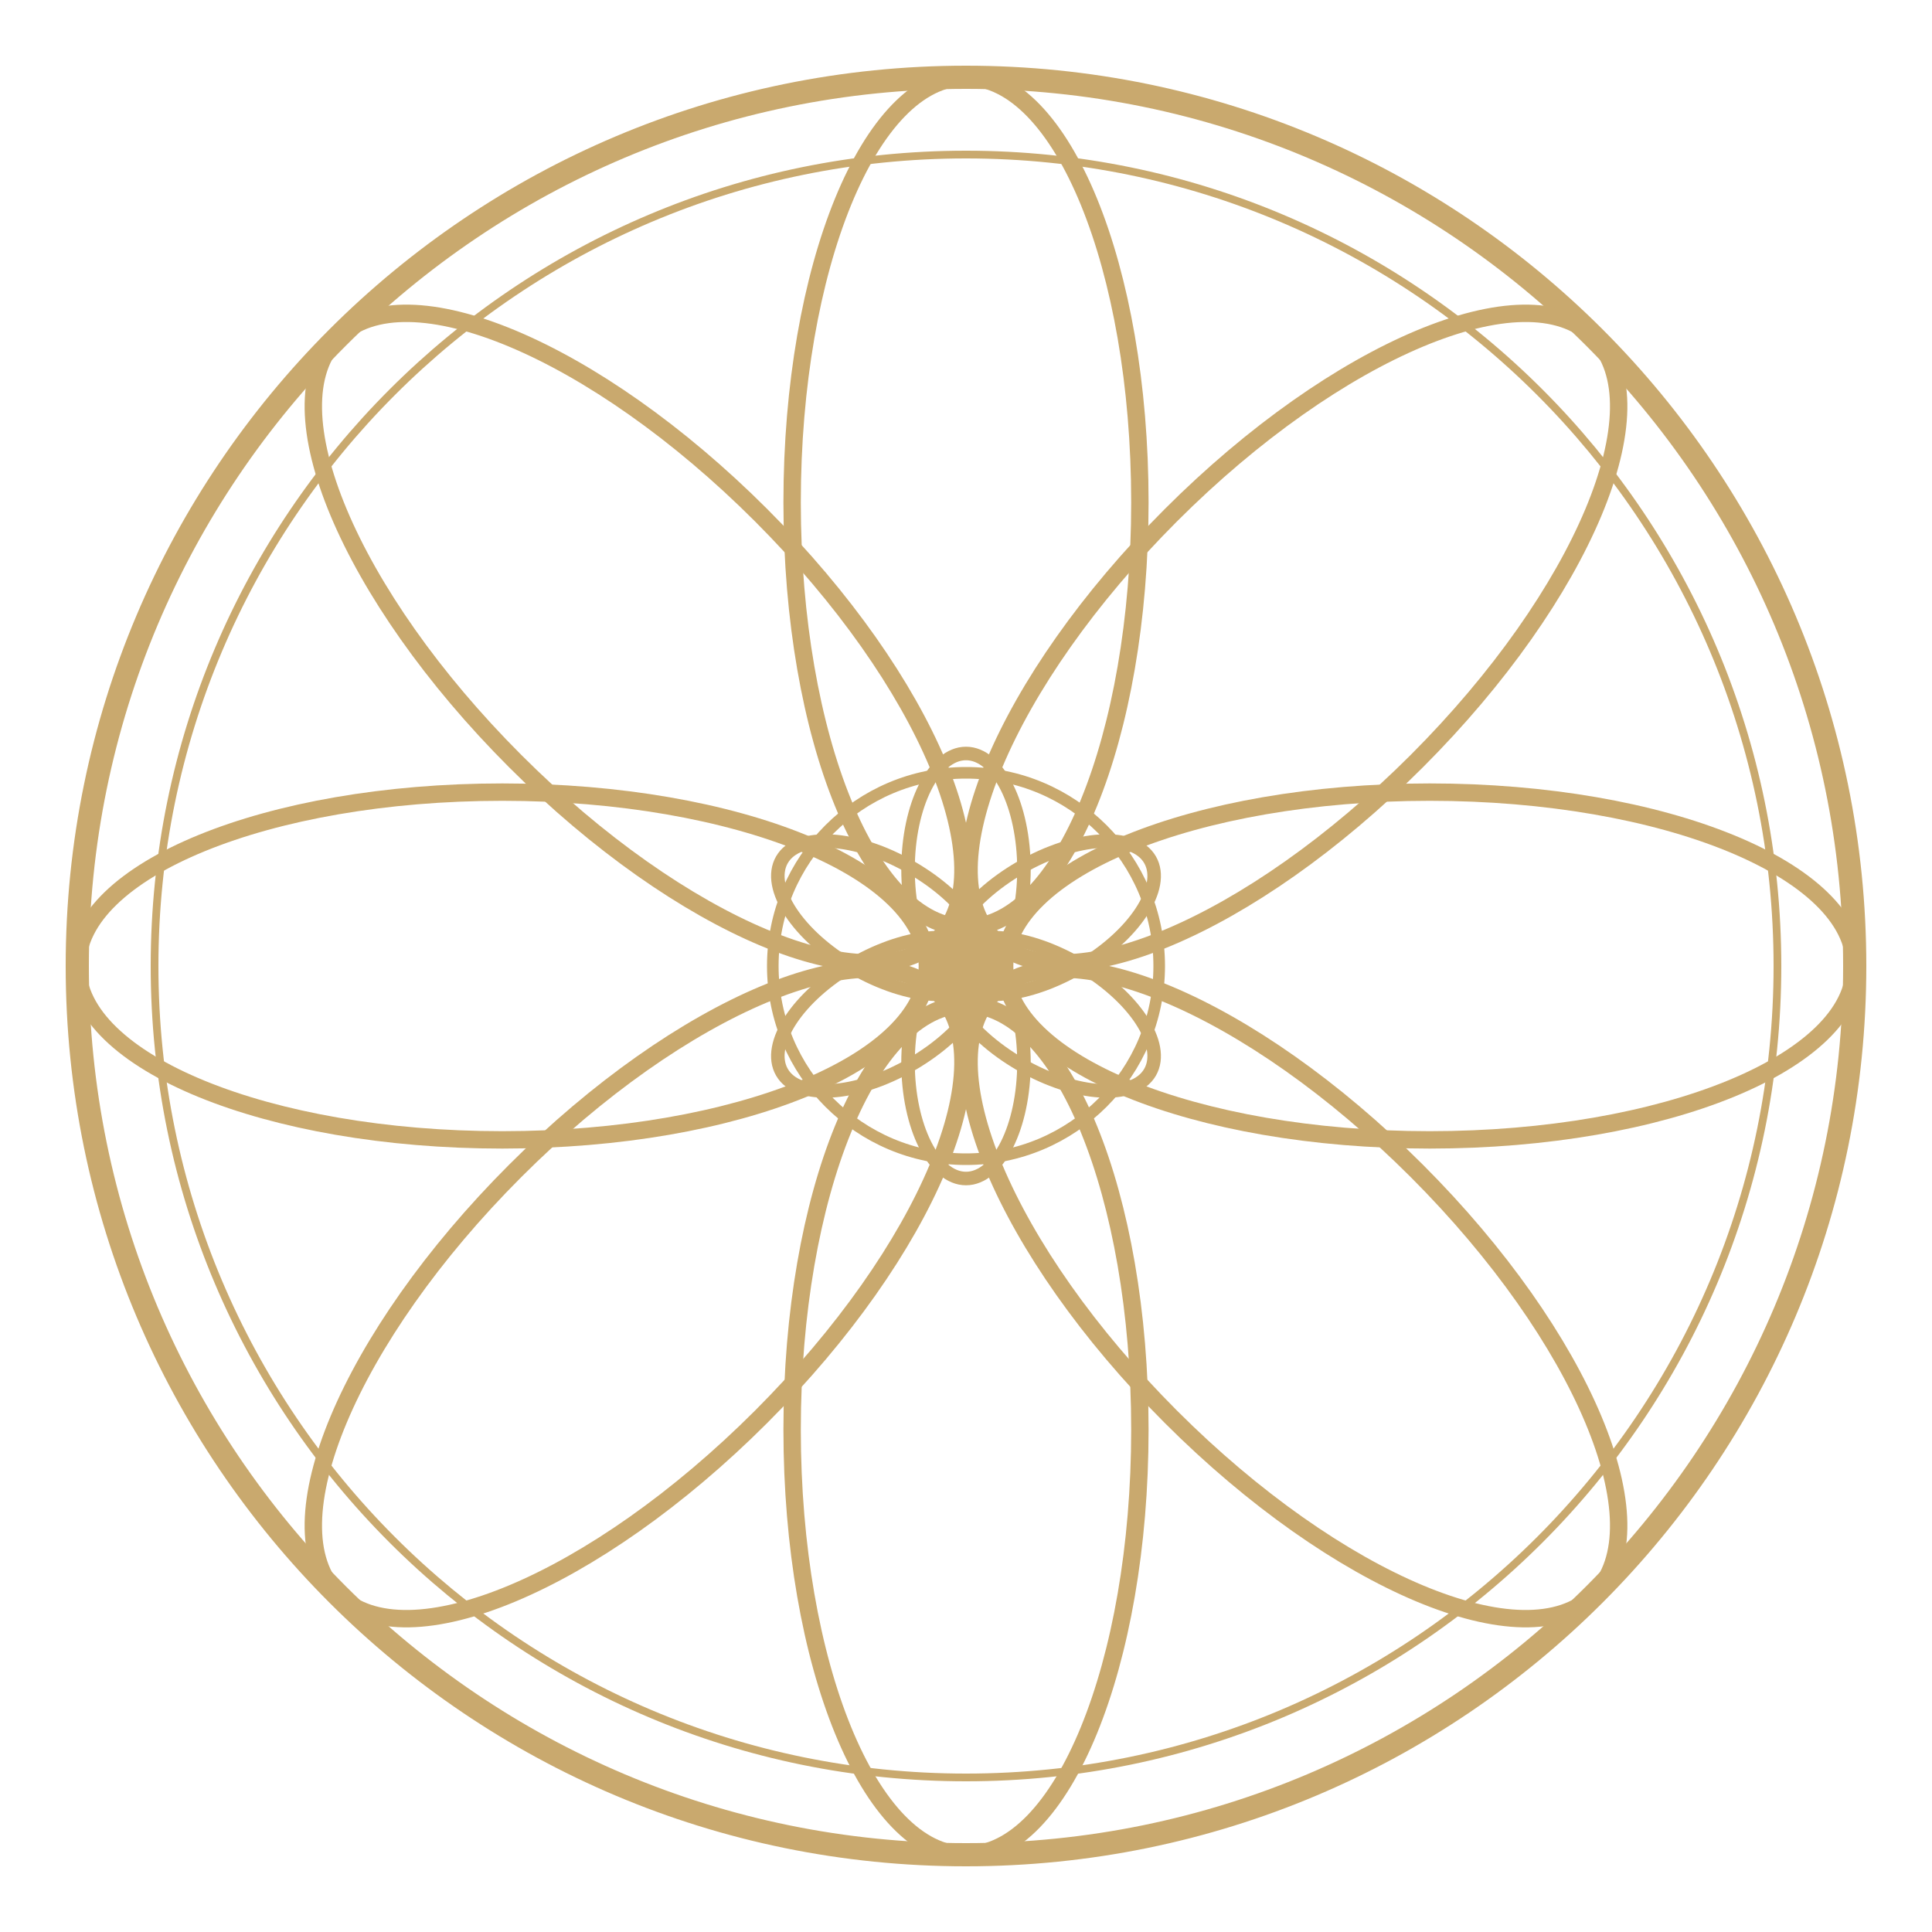
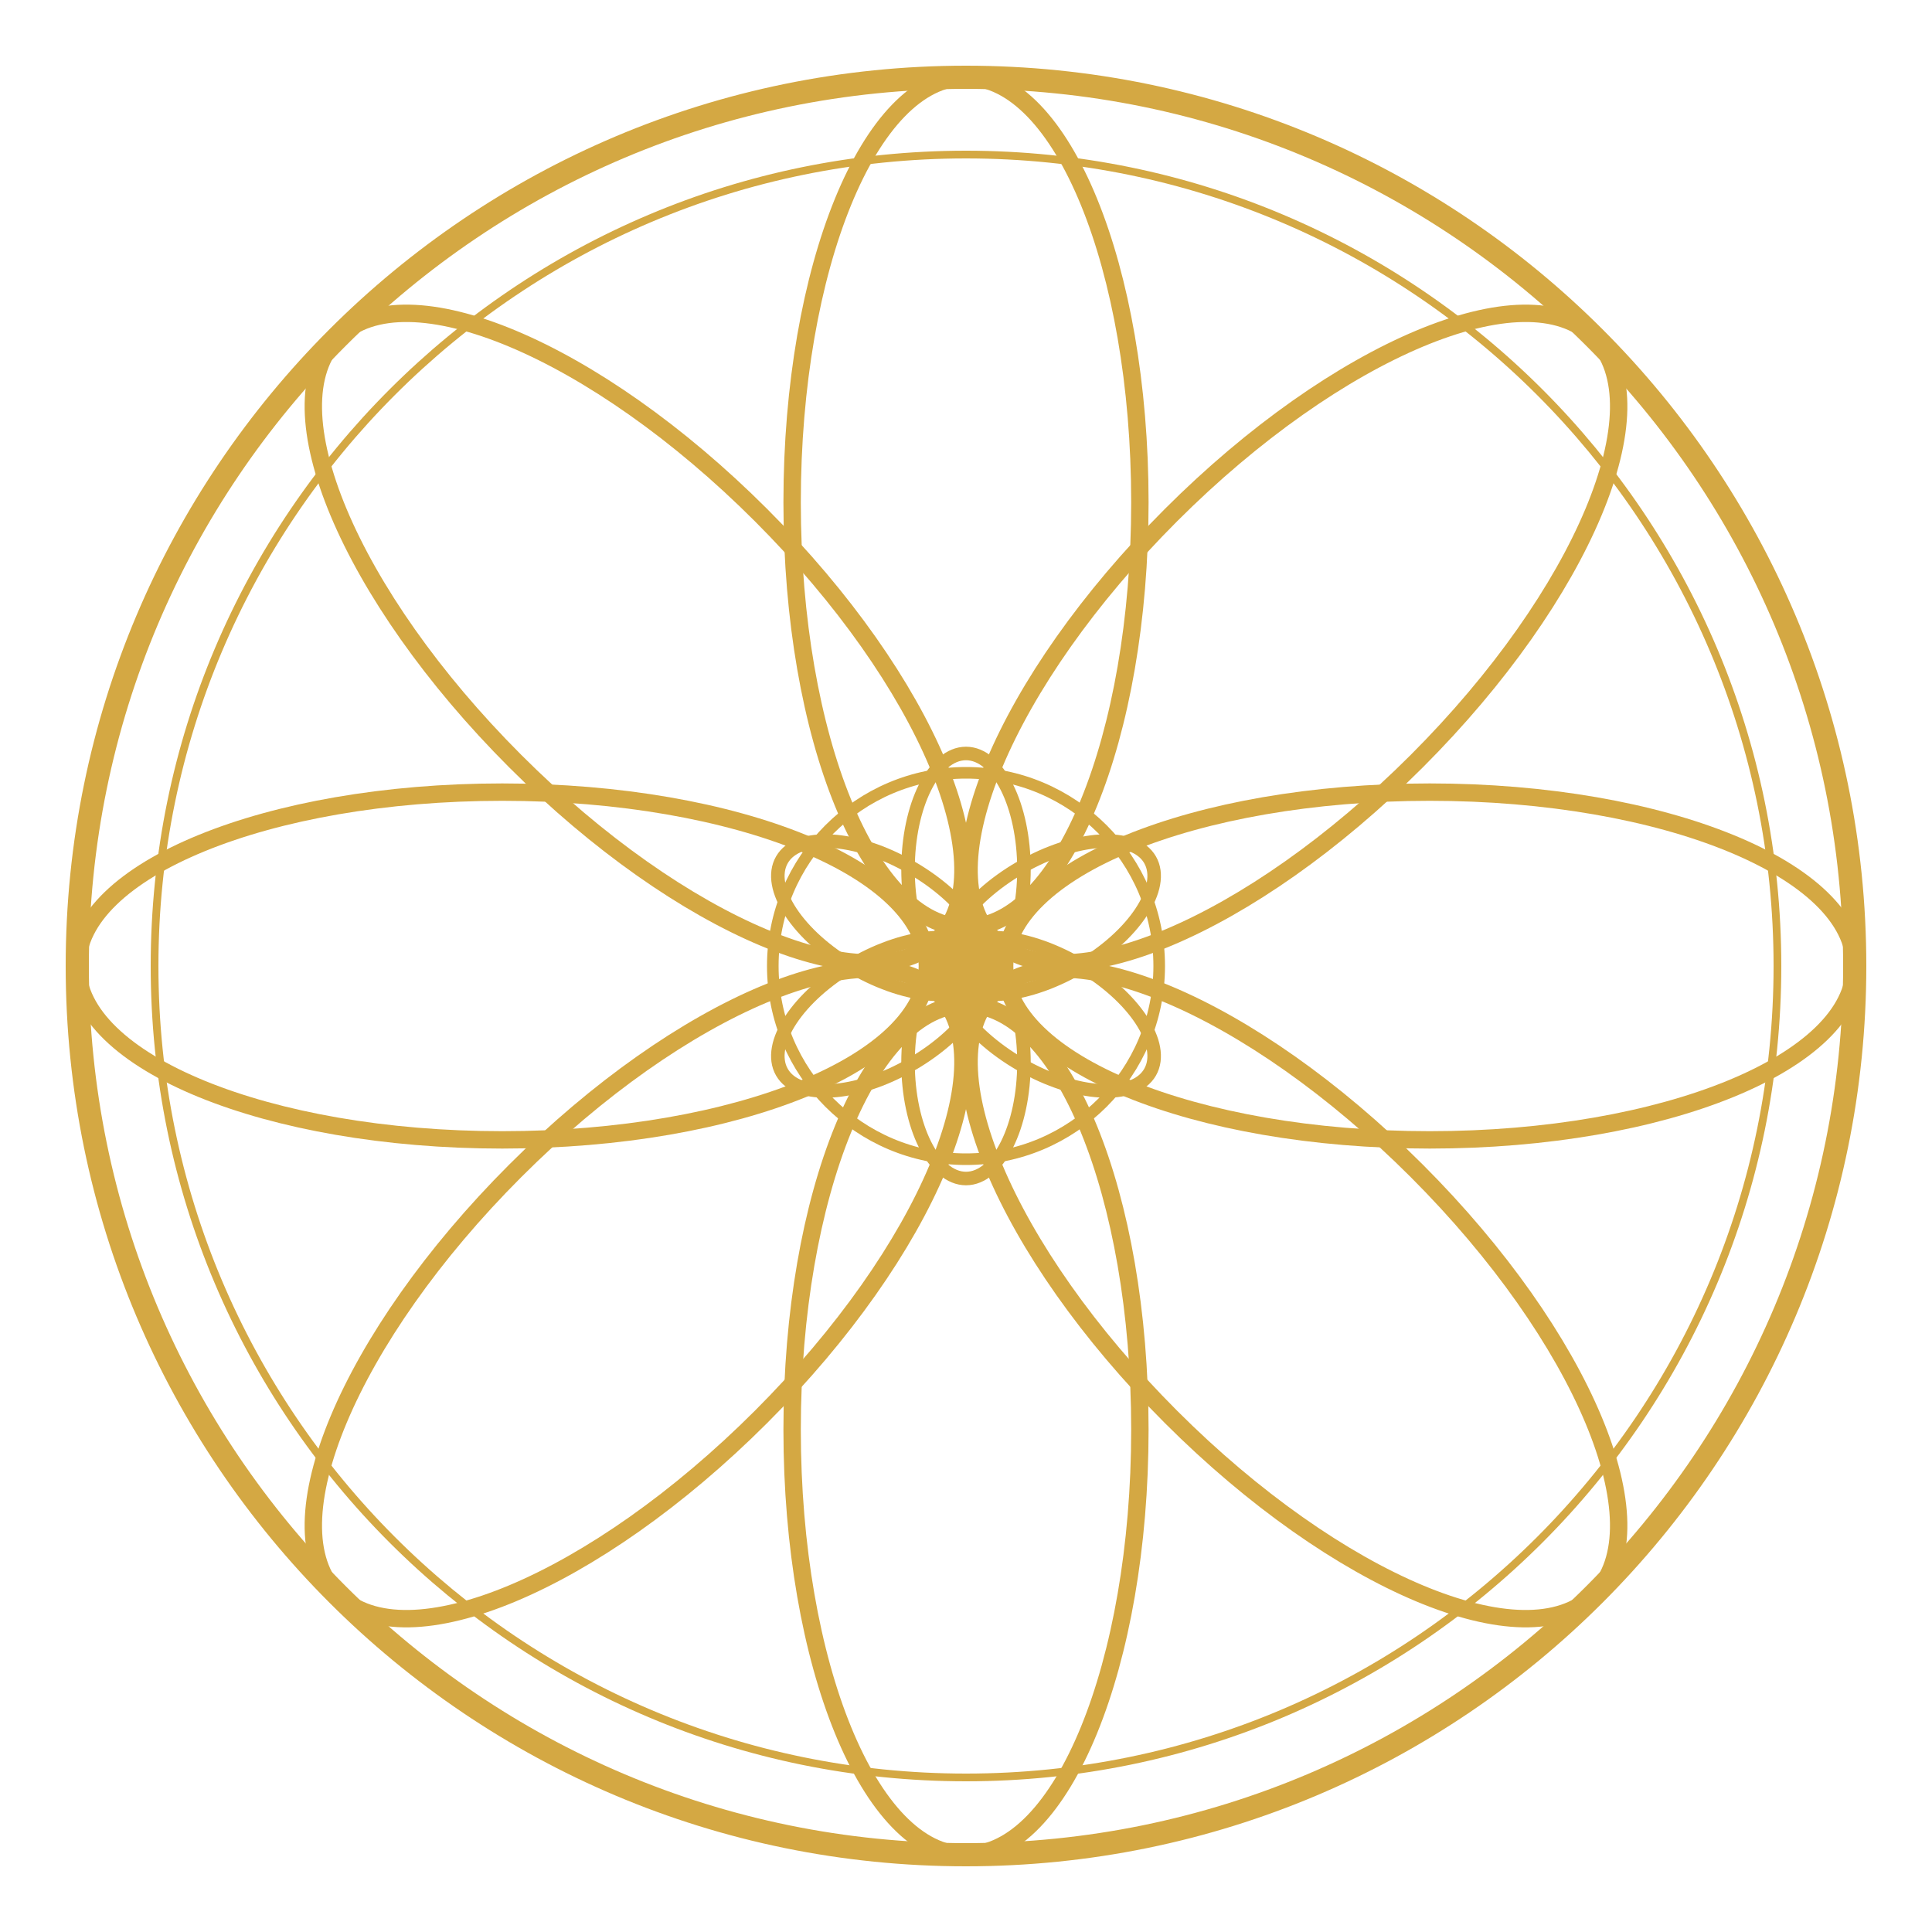
<svg xmlns="http://www.w3.org/2000/svg" viewBox="0 0 100 100" width="100" height="100">
-   <g fill="none" stroke="#c9a96e" transform="translate(50,50)">
+   <g fill="none" stroke="#d4a843" transform="translate(50,50)">
    <circle r="46" stroke-width="1.2" />
    <circle r="42" stroke-width="0.4" />
    <ellipse cy="-24" rx="9" ry="22" stroke-width="0.9" />
    <ellipse cy="-24" rx="9" ry="22" stroke-width="0.9" transform="rotate(45)" />
    <ellipse cy="-24" rx="9" ry="22" stroke-width="0.9" transform="rotate(90)" />
    <ellipse cy="-24" rx="9" ry="22" stroke-width="0.9" transform="rotate(135)" />
    <ellipse cy="-24" rx="9" ry="22" stroke-width="0.9" transform="rotate(180)" />
    <ellipse cy="-24" rx="9" ry="22" stroke-width="0.9" transform="rotate(225)" />
    <ellipse cy="-24" rx="9" ry="22" stroke-width="0.9" transform="rotate(270)" />
    <ellipse cy="-24" rx="9" ry="22" stroke-width="0.9" transform="rotate(315)" />
    <circle r="10" stroke-width="0.6" />
    <ellipse cy="-5" rx="3" ry="6" stroke-width="0.7" />
    <ellipse cy="-5" rx="3" ry="6" stroke-width="0.7" transform="rotate(60)" />
    <ellipse cy="-5" rx="3" ry="6" stroke-width="0.7" transform="rotate(120)" />
    <ellipse cy="-5" rx="3" ry="6" stroke-width="0.7" transform="rotate(180)" />
    <ellipse cy="-5" rx="3" ry="6" stroke-width="0.7" transform="rotate(240)" />
    <ellipse cy="-5" rx="3" ry="6" stroke-width="0.7" transform="rotate(300)" />
-     <circle r="2" fill="#c9a96e" stroke="none" />
+     <circle r="2" fill="#d4a843" stroke="none" />
  </g>
</svg>
